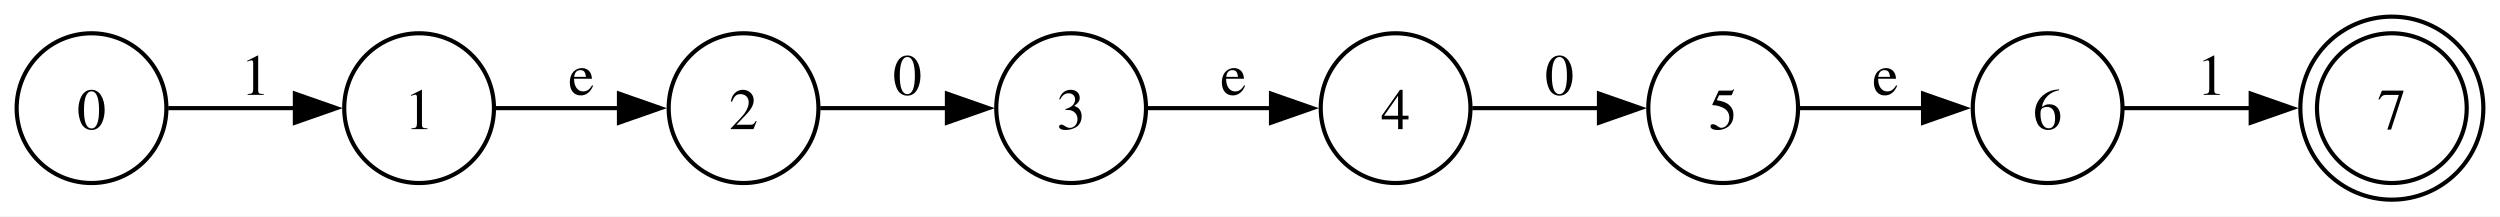
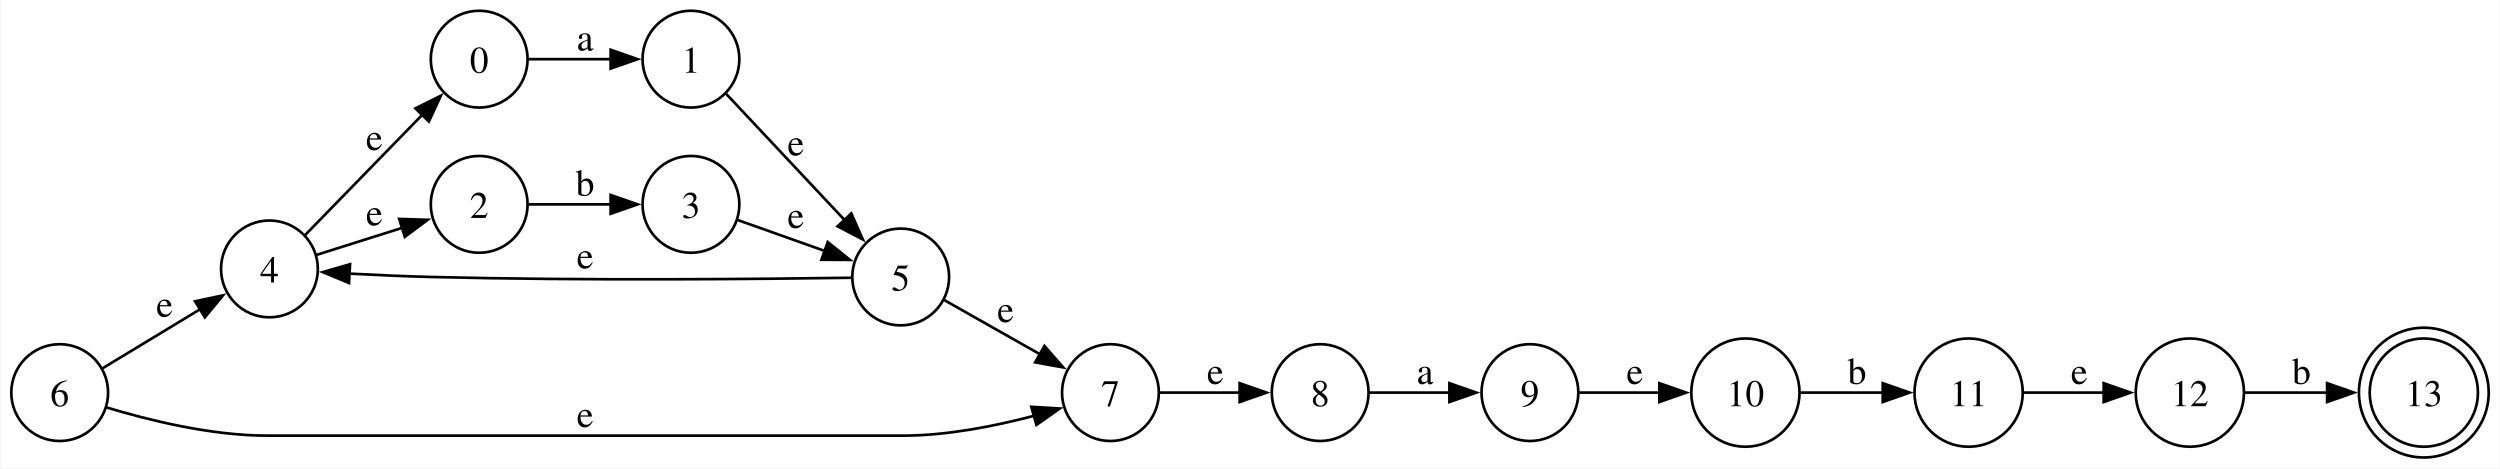
- <svg xmlns="http://www.w3.org/2000/svg" width="601pt" height="52pt" viewBox="0.00 0.00 601.00 52.00">
-   <g id="graph0" class="graph" transform="scale(1 1) rotate(0) translate(4 48)">
-     <polygon fill="white" stroke="none" points="-4,4 -4,-48 597,-48 597,4 -4,4" />
+ <svg xmlns="http://www.w3.org/2000/svg" width="929pt" height="174pt" viewBox="0.00 0.00 929.30 174.13">
+   <g id="graph0" class="graph" transform="scale(1 1) rotate(0) translate(4 170.13)">
+     <polygon fill="white" stroke="none" points="-4,4 -4,-170.13 925.3,-170.13 925.3,4 -4,4" />
    <g id="node1" class="node">
-       <ellipse fill="none" stroke="black" cx="18" cy="-22" rx="18" ry="18" />
-       <text text-anchor="middle" x="18" y="-16.95" font-family="Times,serif" font-size="14.00">0</text>
+       <ellipse fill="none" stroke="black" cx="18" cy="-24.13" rx="18" ry="18" />
+       <text text-anchor="middle" x="18" y="-19.08" font-family="Times,serif" font-size="14.00">6</text>
    </g>
    <g id="node2" class="node">
-       <ellipse fill="none" stroke="black" cx="96.75" cy="-22" rx="18" ry="18" />
-       <text text-anchor="middle" x="96.75" y="-16.95" font-family="Times,serif" font-size="14.00">1</text>
+       <ellipse fill="none" stroke="black" cx="96" cy="-70.13" rx="18" ry="18" />
+       <text text-anchor="middle" x="96" y="-65.08" font-family="Times,serif" font-size="14.00">4</text>
    </g>
    <g id="edge1" class="edge">
-       <path fill="none" stroke="black" d="M36.42,-22C45.44,-22 56.7,-22 66.98,-22" />
-       <polygon fill="black" stroke="black" points="66.89,-25.5 76.89,-22 66.89,-18.5 66.89,-25.5" />
-       <text text-anchor="middle" x="57.38" y="-25.2" font-family="Times,serif" font-size="14.00">1</text>
+       <path fill="none" stroke="black" d="M34.02,-33.22C44.32,-39.46 58.24,-47.88 70.18,-55.11" />
+       <polygon fill="black" stroke="black" points="68.35,-58.09 78.72,-60.28 71.98,-52.11 68.35,-58.09" />
+       <text text-anchor="middle" x="57" y="-52.33" font-family="Times,serif" font-size="14.00">e</text>
+     </g>
+     <g id="node6" class="node">
+       <ellipse fill="none" stroke="black" cx="408.75" cy="-24.13" rx="18" ry="18" />
+       <text text-anchor="middle" x="408.75" y="-19.08" font-family="Times,serif" font-size="14.00">7</text>
+     </g>
+     <g id="edge16" class="edge">
+       <path fill="none" stroke="black" d="M35.4,-18.62C50.65,-14 74.1,-8.13 95,-8.13 95,-8.13 95,-8.13 331.75,-8.13 348.08,-8.13 365.96,-11.71 380.28,-15.48" />
+       <polygon fill="black" stroke="black" points="379.32,-18.85 389.9,-18.21 381.23,-12.12 379.32,-18.85" />
+       <text text-anchor="middle" x="213.38" y="-11.33" font-family="Times,serif" font-size="14.00">e</text>
    </g>
    <g id="node3" class="node">
-       <ellipse fill="none" stroke="black" cx="174.75" cy="-22" rx="18" ry="18" />
-       <text text-anchor="middle" x="174.75" y="-16.95" font-family="Times,serif" font-size="14.00">2</text>
+       <ellipse fill="none" stroke="black" cx="174" cy="-148.13" rx="18" ry="18" />
+       <text text-anchor="middle" x="174" y="-143.08" font-family="Times,serif" font-size="14.00">0</text>
    </g>
    <g id="edge2" class="edge">
-       <path fill="none" stroke="black" d="M115,-22C123.87,-22 134.93,-22 145.05,-22" />
-       <polygon fill="black" stroke="black" points="144.8,-25.5 154.8,-22 144.8,-18.5 144.8,-25.5" />
-       <text text-anchor="middle" x="135.75" y="-25.2" font-family="Times,serif" font-size="14.00">e</text>
+       <path fill="none" stroke="black" d="M109.21,-82.66C120.96,-94.72 138.92,-113.16 152.8,-127.4" />
+       <polygon fill="black" stroke="black" points="150.28,-129.83 159.76,-134.55 155.29,-124.94 150.28,-129.83" />
+       <text text-anchor="middle" x="135" y="-114.33" font-family="Times,serif" font-size="14.00">e</text>
+     </g>
+     <g id="node13" class="node">
+       <ellipse fill="none" stroke="black" cx="174" cy="-94.13" rx="18" ry="18" />
+       <text text-anchor="middle" x="174" y="-89.08" font-family="Times,serif" font-size="14.00">2</text>
+     </g>
+     <g id="edge13" class="edge">
+       <path fill="none" stroke="black" d="M113.49,-75.34C122.79,-78.27 134.65,-82.02 145.33,-85.39" />
+       <polygon fill="black" stroke="black" points="144.25,-88.72 154.84,-88.39 146.35,-82.05 144.25,-88.72" />
+       <text text-anchor="middle" x="135" y="-86.33" font-family="Times,serif" font-size="14.00">e</text>
    </g>
    <g id="node4" class="node">
-       <ellipse fill="none" stroke="black" cx="253.5" cy="-22" rx="18" ry="18" />
-       <text text-anchor="middle" x="253.5" y="-16.95" font-family="Times,serif" font-size="14.00">3</text>
+       <ellipse fill="none" stroke="black" cx="252.75" cy="-148.13" rx="18" ry="18" />
+       <text text-anchor="middle" x="252.75" y="-143.08" font-family="Times,serif" font-size="14.00">1</text>
    </g>
    <g id="edge3" class="edge">
-       <path fill="none" stroke="black" d="M193.17,-22C202.19,-22 213.45,-22 223.73,-22" />
-       <polygon fill="black" stroke="black" points="223.64,-25.5 233.64,-22 223.64,-18.5 223.64,-25.5" />
-       <text text-anchor="middle" x="214.12" y="-25.2" font-family="Times,serif" font-size="14.00">0</text>
+       <path fill="none" stroke="black" d="M192.42,-148.13C201.44,-148.13 212.7,-148.13 222.98,-148.13" />
+       <polygon fill="black" stroke="black" points="222.89,-151.63 232.89,-148.13 222.89,-144.63 222.89,-151.63" />
+       <text text-anchor="middle" x="213.38" y="-151.33" font-family="Times,serif" font-size="14.00">a</text>
    </g>
    <g id="node5" class="node">
-       <ellipse fill="none" stroke="black" cx="331.5" cy="-22" rx="18" ry="18" />
-       <text text-anchor="middle" x="331.5" y="-16.95" font-family="Times,serif" font-size="14.00">4</text>
+       <ellipse fill="none" stroke="black" cx="330.75" cy="-67.13" rx="18" ry="18" />
+       <text text-anchor="middle" x="330.75" y="-62.08" font-family="Times,serif" font-size="14.00">5</text>
    </g>
    <g id="edge4" class="edge">
-       <path fill="none" stroke="black" d="M271.75,-22C280.62,-22 291.68,-22 301.8,-22" />
-       <polygon fill="black" stroke="black" points="301.55,-25.5 311.55,-22 301.55,-18.5 301.55,-25.5" />
-       <text text-anchor="middle" x="292.5" y="-25.2" font-family="Times,serif" font-size="14.00">e</text>
-     </g>
-     <g id="node6" class="node">
-       <ellipse fill="none" stroke="black" cx="410.25" cy="-22" rx="18" ry="18" />
-       <text text-anchor="middle" x="410.25" y="-16.95" font-family="Times,serif" font-size="14.00">5</text>
+       <path fill="none" stroke="black" d="M265.62,-135.47C277.49,-122.83 295.94,-103.16 310.01,-88.17" />
+       <polygon fill="black" stroke="black" points="312.38,-90.76 316.67,-81.07 307.28,-85.97 312.38,-90.76" />
+       <text text-anchor="middle" x="291.75" y="-112.33" font-family="Times,serif" font-size="14.00">e</text>
    </g>
    <g id="edge5" class="edge">
-       <path fill="none" stroke="black" d="M349.92,-22C358.94,-22 370.2,-22 380.48,-22" />
-       <polygon fill="black" stroke="black" points="380.39,-25.5 390.39,-22 380.39,-18.5 380.39,-25.5" />
-       <text text-anchor="middle" x="370.88" y="-25.2" font-family="Times,serif" font-size="14.00">0</text>
+       <path fill="none" stroke="black" d="M312.48,-66.84C281.25,-66.38 213.29,-65.68 156,-67.13 146.12,-67.38 135.33,-67.87 125.7,-68.38" />
+       <polygon fill="black" stroke="black" points="125.59,-64.88 115.8,-68.94 125.98,-71.87 125.59,-64.88" />
+       <text text-anchor="middle" x="213.38" y="-70.33" font-family="Times,serif" font-size="14.00">e</text>
+     </g>
+     <g id="edge6" class="edge">
+       <path fill="none" stroke="black" d="M346.77,-58.64C357,-52.84 370.81,-45.03 382.69,-38.31" />
+       <polygon fill="black" stroke="black" points="384.21,-41.47 391.19,-33.5 380.76,-35.38 384.21,-41.47" />
+       <text text-anchor="middle" x="369.75" y="-50.33" font-family="Times,serif" font-size="14.00">e</text>
    </g>
    <g id="node7" class="node">
-       <ellipse fill="none" stroke="black" cx="488.25" cy="-22" rx="18" ry="18" />
-       <text text-anchor="middle" x="488.25" y="-16.95" font-family="Times,serif" font-size="14.00">6</text>
+       <ellipse fill="none" stroke="black" cx="486.75" cy="-24.13" rx="18" ry="18" />
+       <text text-anchor="middle" x="486.75" y="-19.08" font-family="Times,serif" font-size="14.00">8</text>
    </g>
-     <g id="edge6" class="edge">
-       <path fill="none" stroke="black" d="M428.5,-22C437.37,-22 448.43,-22 458.55,-22" />
-       <polygon fill="black" stroke="black" points="458.3,-25.5 468.3,-22 458.3,-18.5 458.3,-25.5" />
-       <text text-anchor="middle" x="449.25" y="-25.2" font-family="Times,serif" font-size="14.00">e</text>
+     <g id="edge7" class="edge">
+       <path fill="none" stroke="black" d="M427,-24.13C435.87,-24.13 446.93,-24.13 457.05,-24.13" />
+       <polygon fill="black" stroke="black" points="456.8,-27.63 466.8,-24.13 456.8,-20.63 456.8,-27.63" />
+       <text text-anchor="middle" x="447.75" y="-27.33" font-family="Times,serif" font-size="14.00">e</text>
    </g>
    <g id="node8" class="node">
-       <ellipse fill="none" stroke="black" cx="571" cy="-22" rx="18" ry="18" />
-       <ellipse fill="none" stroke="black" cx="571" cy="-22" rx="22" ry="22" />
-       <text text-anchor="middle" x="571" y="-16.95" font-family="Times,serif" font-size="14.00">7</text>
+       <ellipse fill="none" stroke="black" cx="564.75" cy="-24.13" rx="18" ry="18" />
+       <text text-anchor="middle" x="564.75" y="-19.08" font-family="Times,serif" font-size="14.00">9</text>
    </g>
-     <g id="edge7" class="edge">
-       <path fill="none" stroke="black" d="M506.37,-22C515.32,-22 526.58,-22 537.13,-22" />
-       <polygon fill="black" stroke="black" points="537.07,-25.5 547.07,-22 537.07,-18.5 537.07,-25.5" />
-       <text text-anchor="middle" x="527.62" y="-25.2" font-family="Times,serif" font-size="14.00">1</text>
+     <g id="edge8" class="edge">
+       <path fill="none" stroke="black" d="M505,-24.13C513.87,-24.13 524.93,-24.13 535.05,-24.13" />
+       <polygon fill="black" stroke="black" points="534.8,-27.63 544.8,-24.13 534.8,-20.63 534.8,-27.63" />
+       <text text-anchor="middle" x="525.75" y="-27.33" font-family="Times,serif" font-size="14.00">a</text>
+     </g>
+     <g id="node9" class="node">
+       <ellipse fill="none" stroke="black" cx="644.88" cy="-24.13" rx="20.13" ry="20.13" />
+       <text text-anchor="middle" x="644.88" y="-19.08" font-family="Times,serif" font-size="14.00">10</text>
+     </g>
+     <g id="edge9" class="edge">
+       <path fill="none" stroke="black" d="M583.09,-24.13C591.88,-24.13 602.82,-24.13 612.99,-24.13" />
+       <polygon fill="black" stroke="black" points="612.88,-27.63 622.88,-24.13 612.88,-20.63 612.88,-27.63" />
+       <text text-anchor="middle" x="603.75" y="-27.33" font-family="Times,serif" font-size="14.00">e</text>
+     </g>
+     <g id="node10" class="node">
+       <ellipse fill="none" stroke="black" cx="727.89" cy="-24.13" rx="20.13" ry="20.13" />
+       <text text-anchor="middle" x="727.89" y="-19.08" font-family="Times,serif" font-size="14.00">11</text>
+     </g>
+     <g id="edge10" class="edge">
+       <path fill="none" stroke="black" d="M665.49,-24.13C674.65,-24.13 685.76,-24.13 696.01,-24.13" />
+       <polygon fill="black" stroke="black" points="695.95,-27.63 705.95,-24.13 695.95,-20.63 695.95,-27.63" />
+       <text text-anchor="middle" x="686.39" y="-27.33" font-family="Times,serif" font-size="14.00">b</text>
+     </g>
+     <g id="node11" class="node">
+       <ellipse fill="none" stroke="black" cx="810.16" cy="-24.13" rx="20.13" ry="20.13" />
+       <text text-anchor="middle" x="810.16" y="-19.08" font-family="Times,serif" font-size="14.00">12</text>
+     </g>
+     <g id="edge11" class="edge">
+       <path fill="none" stroke="black" d="M748.32,-24.13C757.33,-24.13 768.24,-24.13 778.33,-24.13" />
+       <polygon fill="black" stroke="black" points="778.11,-27.63 788.11,-24.13 778.11,-20.63 778.11,-27.63" />
+       <text text-anchor="middle" x="769.02" y="-27.33" font-family="Times,serif" font-size="14.00">e</text>
+     </g>
+     <g id="node12" class="node">
+       <ellipse fill="none" stroke="black" cx="897.17" cy="-24.13" rx="20.13" ry="20.13" />
+       <ellipse fill="none" stroke="black" cx="897.17" cy="-24.13" rx="24.13" ry="24.13" />
+       <text text-anchor="middle" x="897.17" y="-19.08" font-family="Times,serif" font-size="14.00">13</text>
+     </g>
+     <g id="edge12" class="edge">
+       <path fill="none" stroke="black" d="M830.45,-24.13C839.56,-24.13 850.72,-24.13 861.25,-24.13" />
+       <polygon fill="black" stroke="black" points="861.2,-27.63 871.2,-24.13 861.2,-20.63 861.2,-27.63" />
+       <text text-anchor="middle" x="851.66" y="-27.33" font-family="Times,serif" font-size="14.00">b</text>
+     </g>
+     <g id="node14" class="node">
+       <ellipse fill="none" stroke="black" cx="252.75" cy="-94.13" rx="18" ry="18" />
+       <text text-anchor="middle" x="252.75" y="-89.08" font-family="Times,serif" font-size="14.00">3</text>
+     </g>
+     <g id="edge14" class="edge">
+       <path fill="none" stroke="black" d="M192.42,-94.13C201.44,-94.13 212.7,-94.13 222.98,-94.13" />
+       <polygon fill="black" stroke="black" points="222.89,-97.63 232.89,-94.13 222.89,-90.63 222.89,-97.63" />
+       <text text-anchor="middle" x="213.38" y="-97.33" font-family="Times,serif" font-size="14.00">b</text>
+     </g>
+     <g id="edge15" class="edge">
+       <path fill="none" stroke="black" d="M270.24,-88.27C279.7,-84.91 291.82,-80.61 302.64,-76.76" />
+       <polygon fill="black" stroke="black" points="303.61,-80.13 311.87,-73.48 301.27,-73.53 303.61,-80.13" />
+       <text text-anchor="middle" x="291.75" y="-85.33" font-family="Times,serif" font-size="14.00">e</text>
    </g>
  </g>
</svg>
